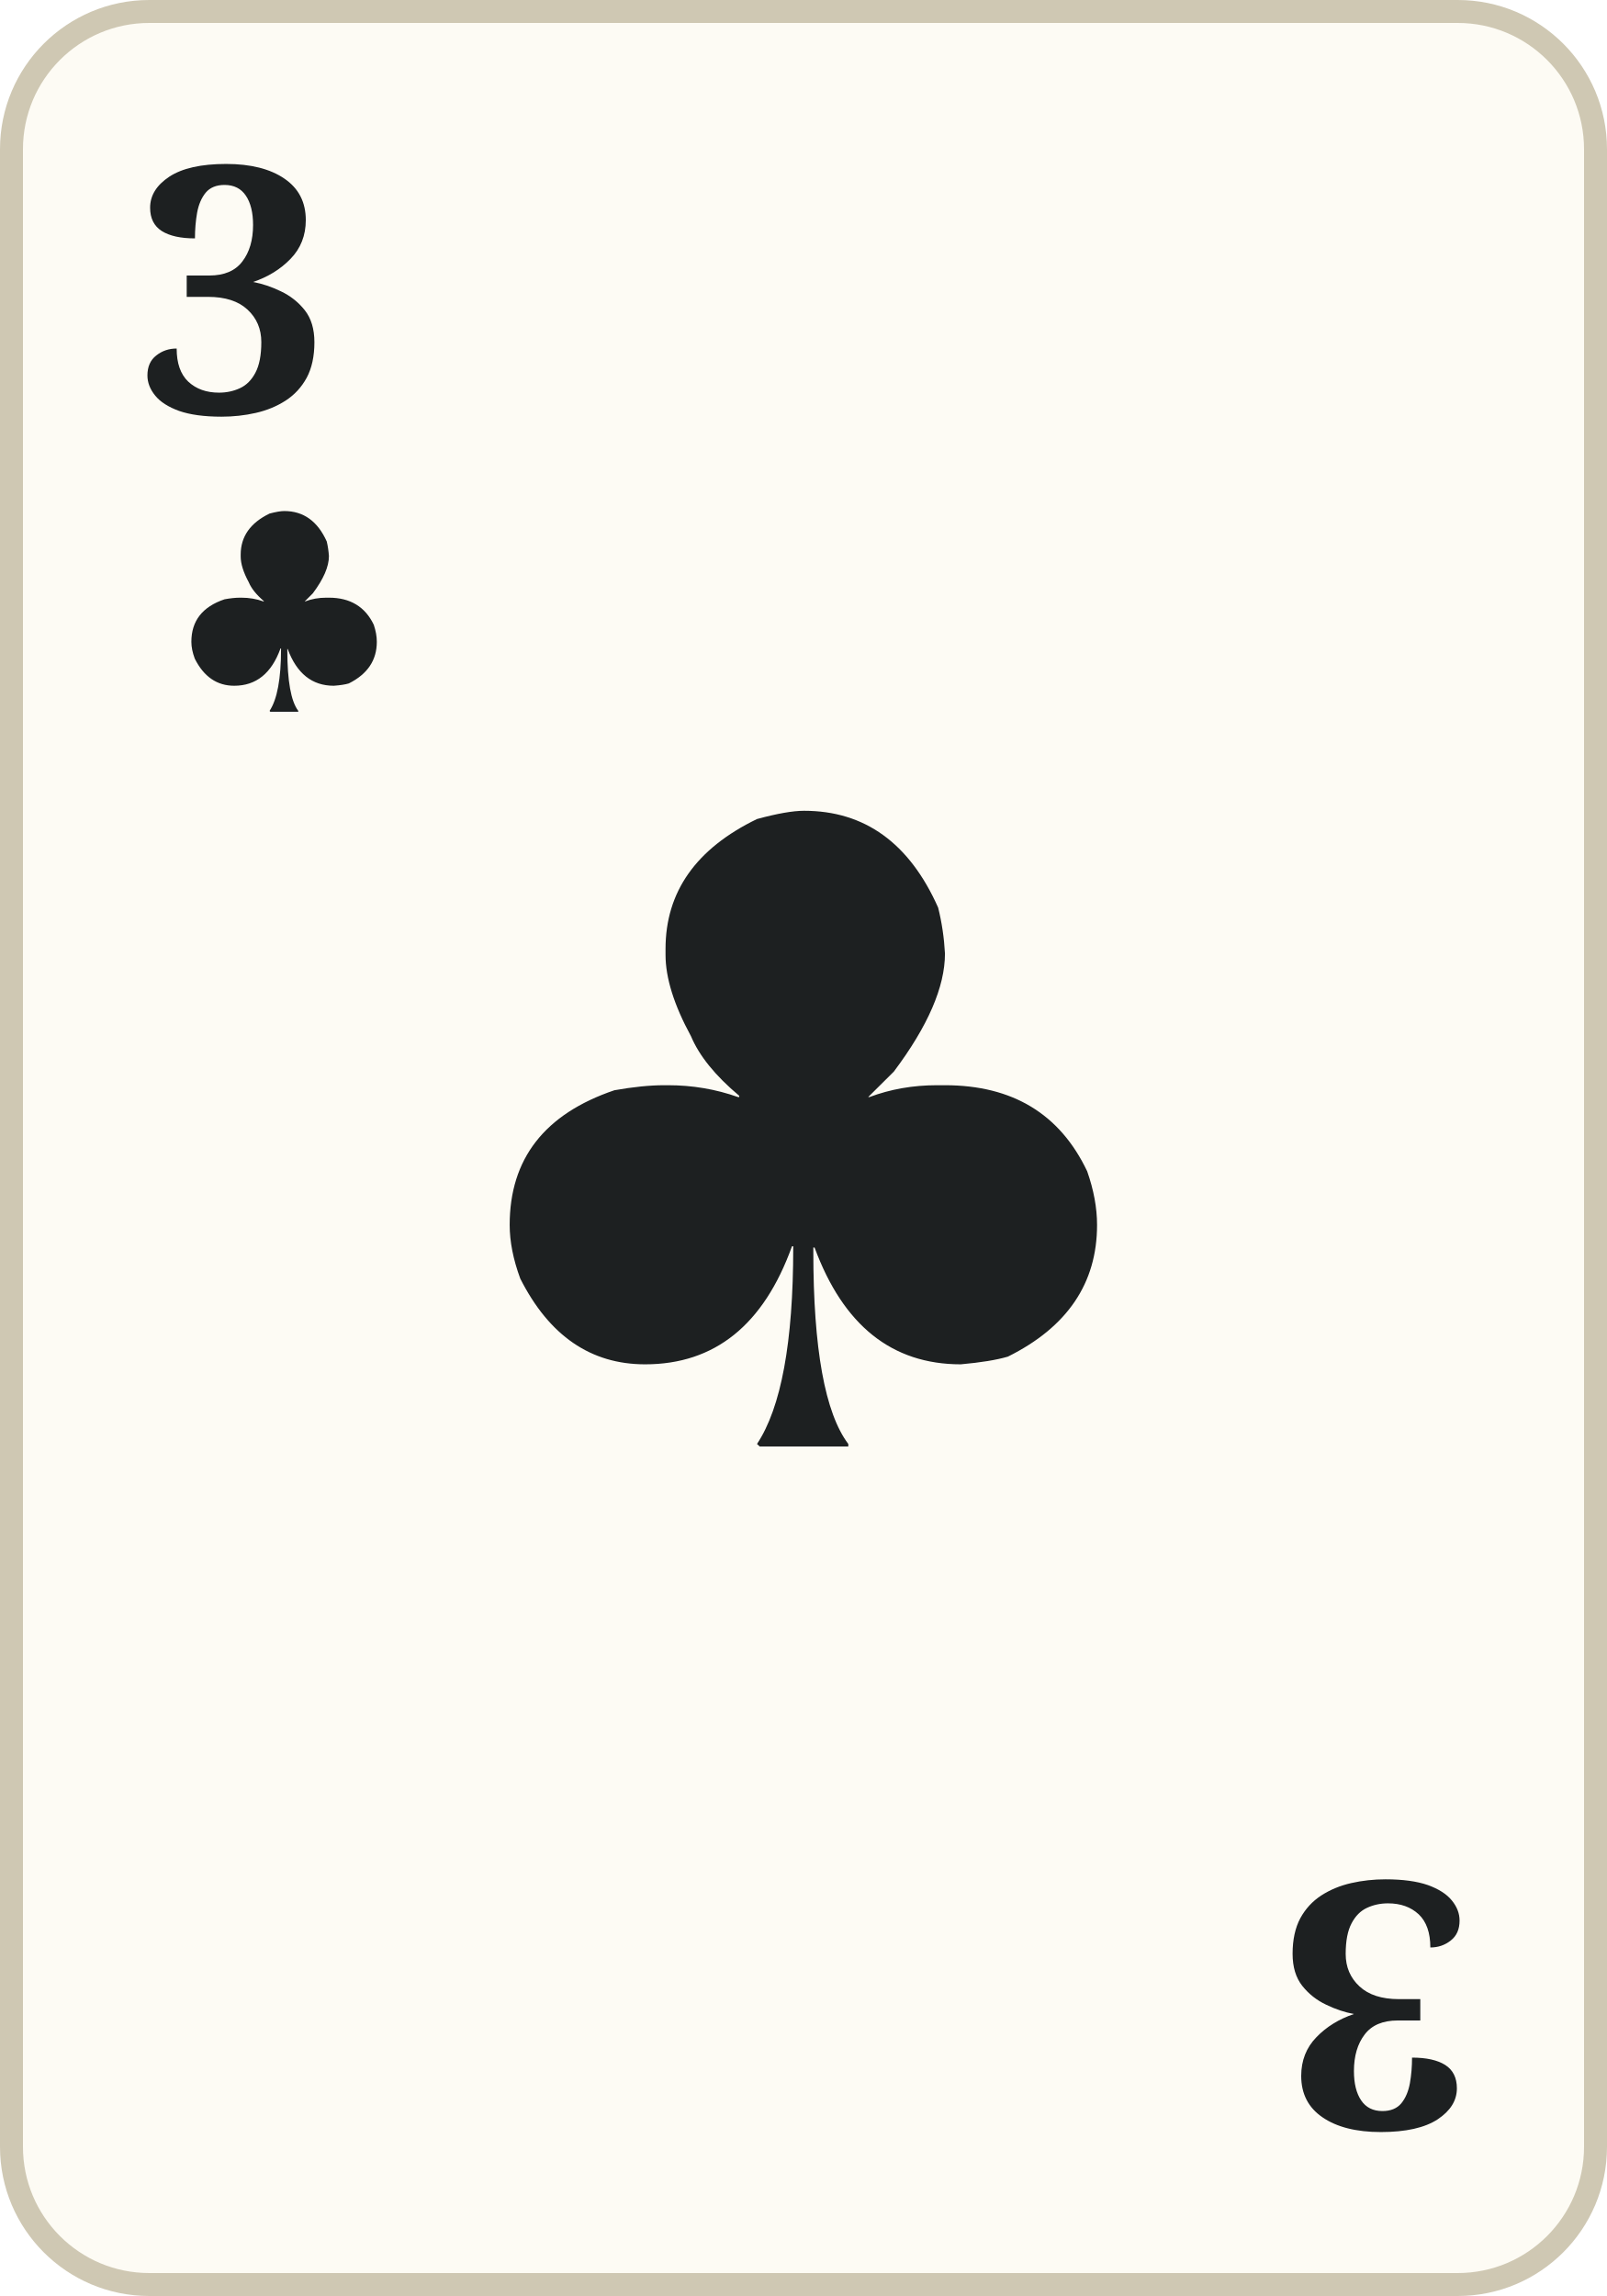
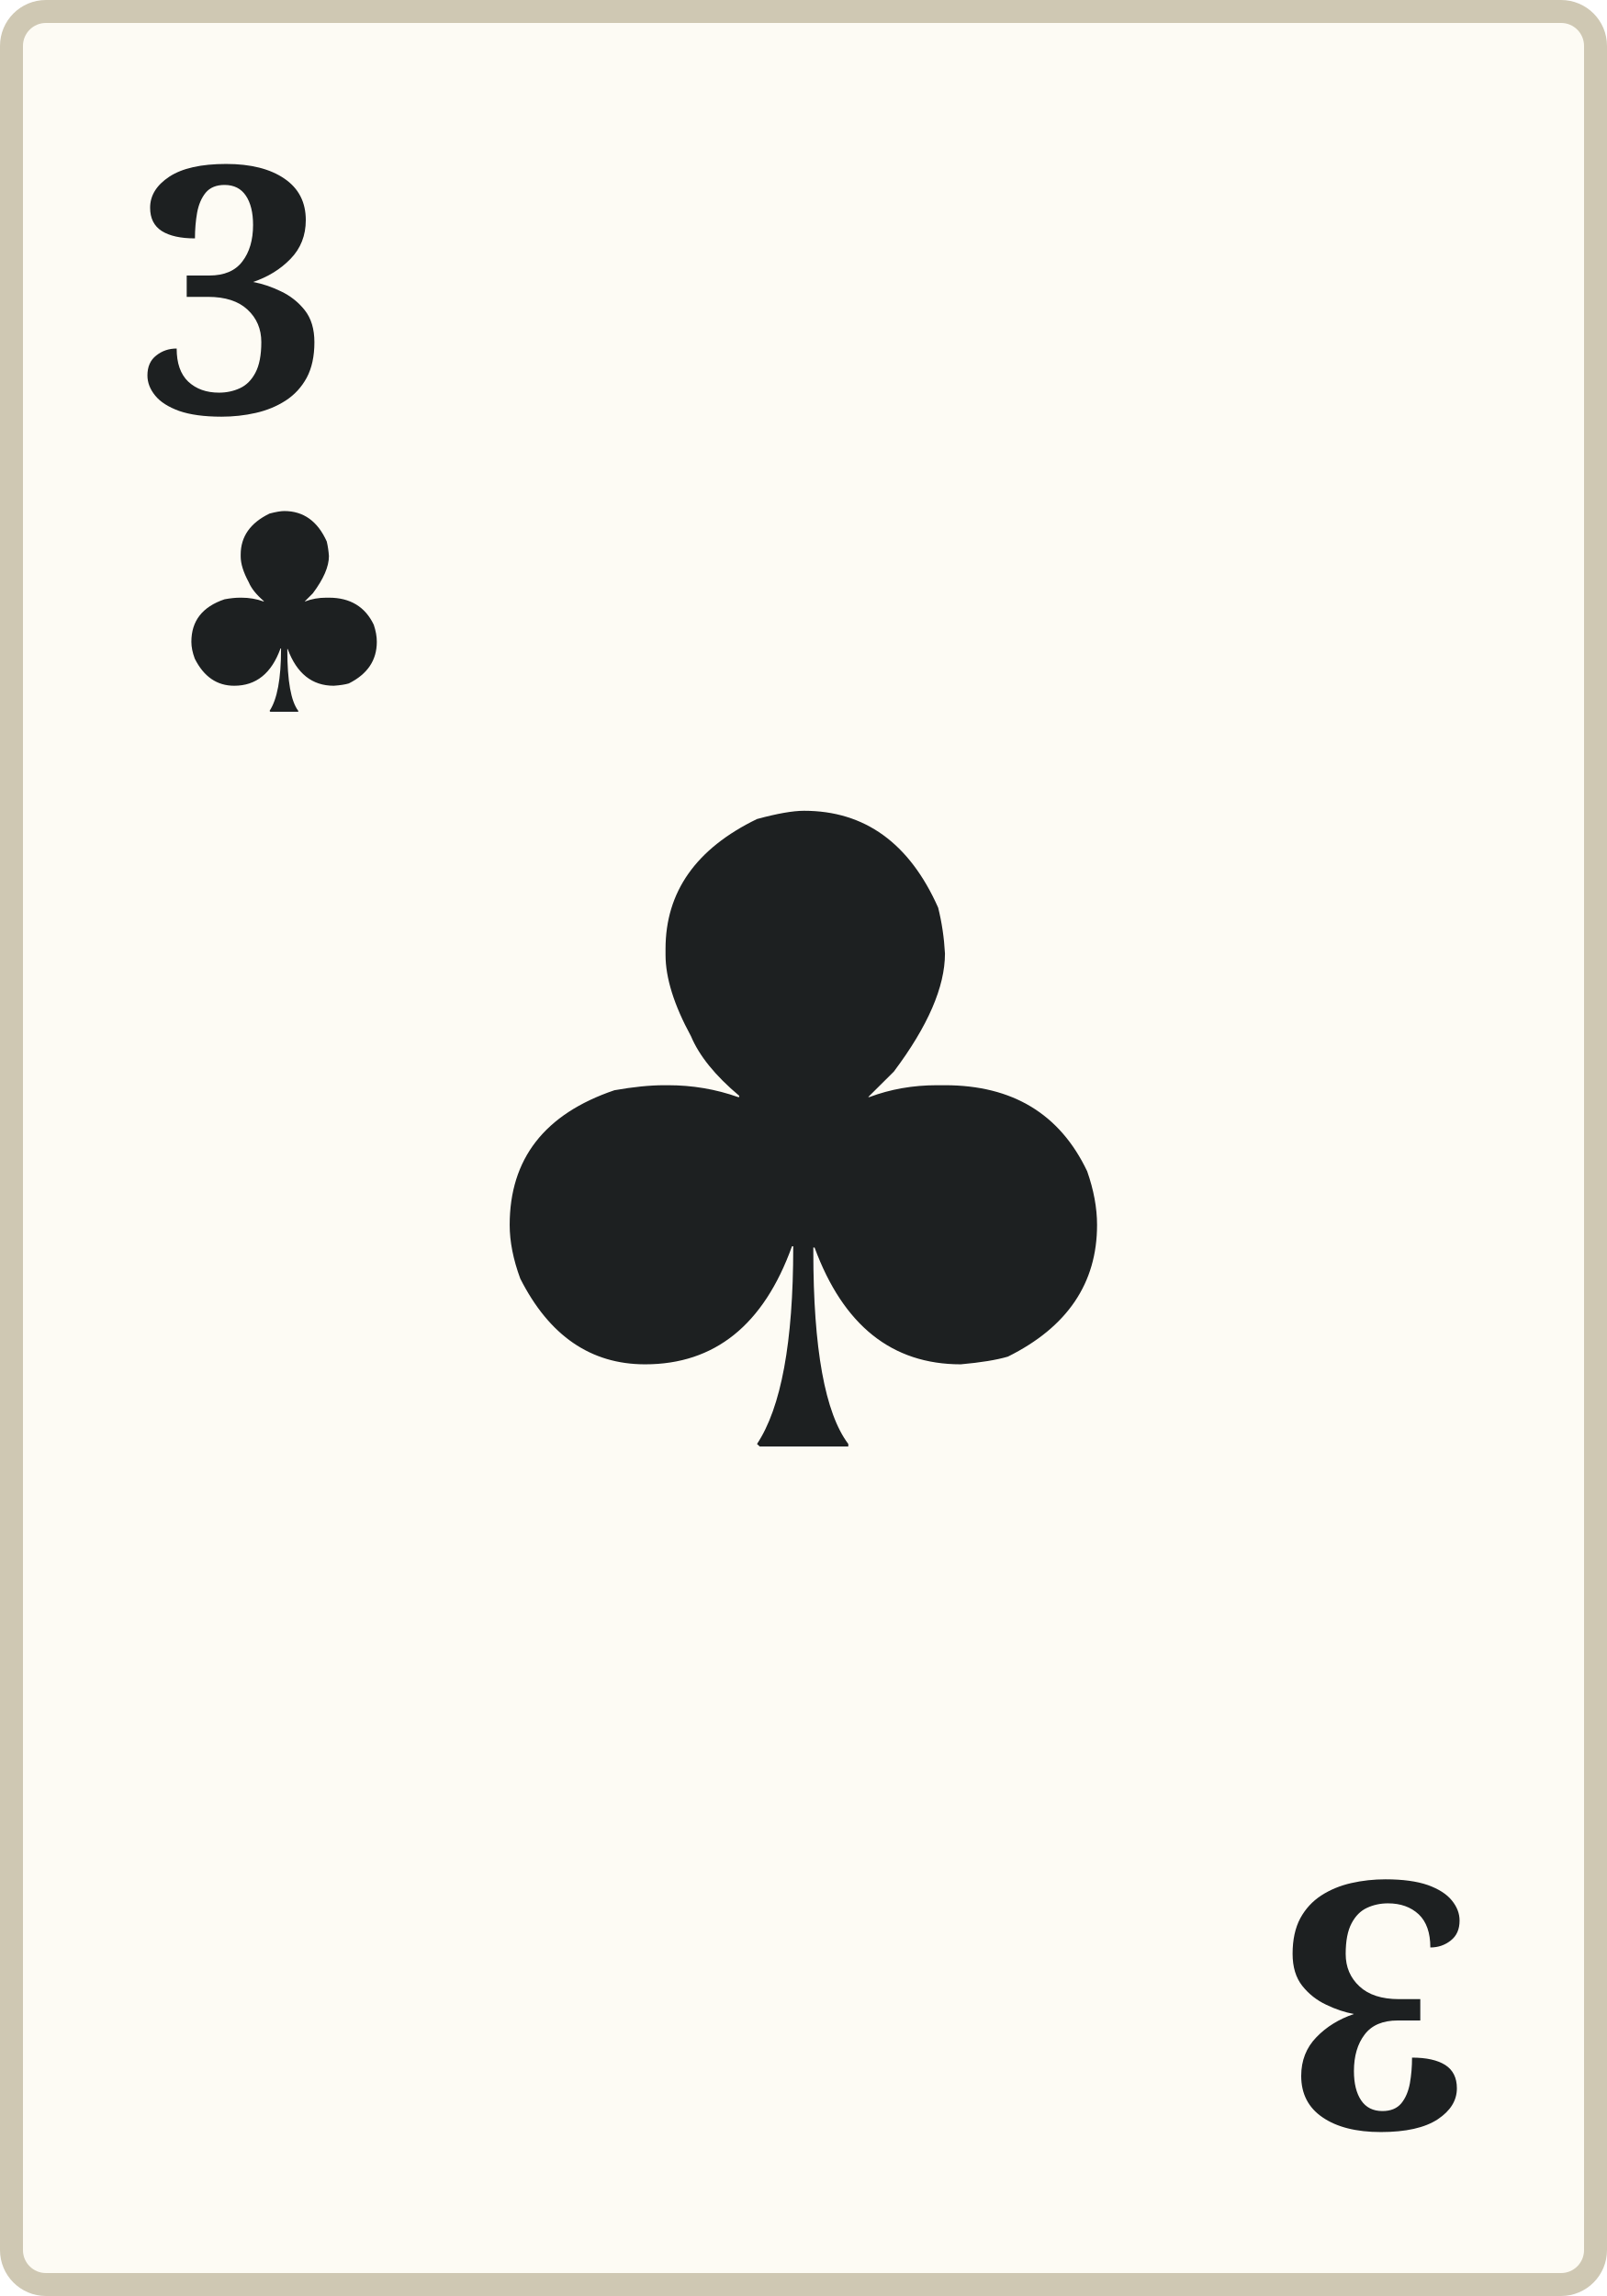
<svg xmlns="http://www.w3.org/2000/svg" width="140" height="200" viewBox="0 0 140 200">
-   <rect x="1" y="1" width="138" height="198" rx="12" fill="#fdfbf4" stroke="#cfc8b3" stroke-width="2" />
+   <rect x="1" y="1" width="138" height="198" rx="3" fill="#fdfbf4" stroke="#cfc8b3" stroke-width="2" />
  <text x="12" y="36" font-family="Georgia, serif" font-size="30" font-weight="700" fill="#1d2021">3</text>
  <text x="14" y="62" font-family="Georgia, serif" font-size="24" fill="#1d2021">♣</text>
  <text x="70" y="126" font-family="Georgia, serif" font-size="76" text-anchor="middle" fill="#1d2021">♣</text>
  <g transform="rotate(180 70 100)">
    <text x="12" y="36" font-family="Georgia, serif" font-size="30" font-weight="700" fill="#1d2021">3</text>
  </g>
</svg>
